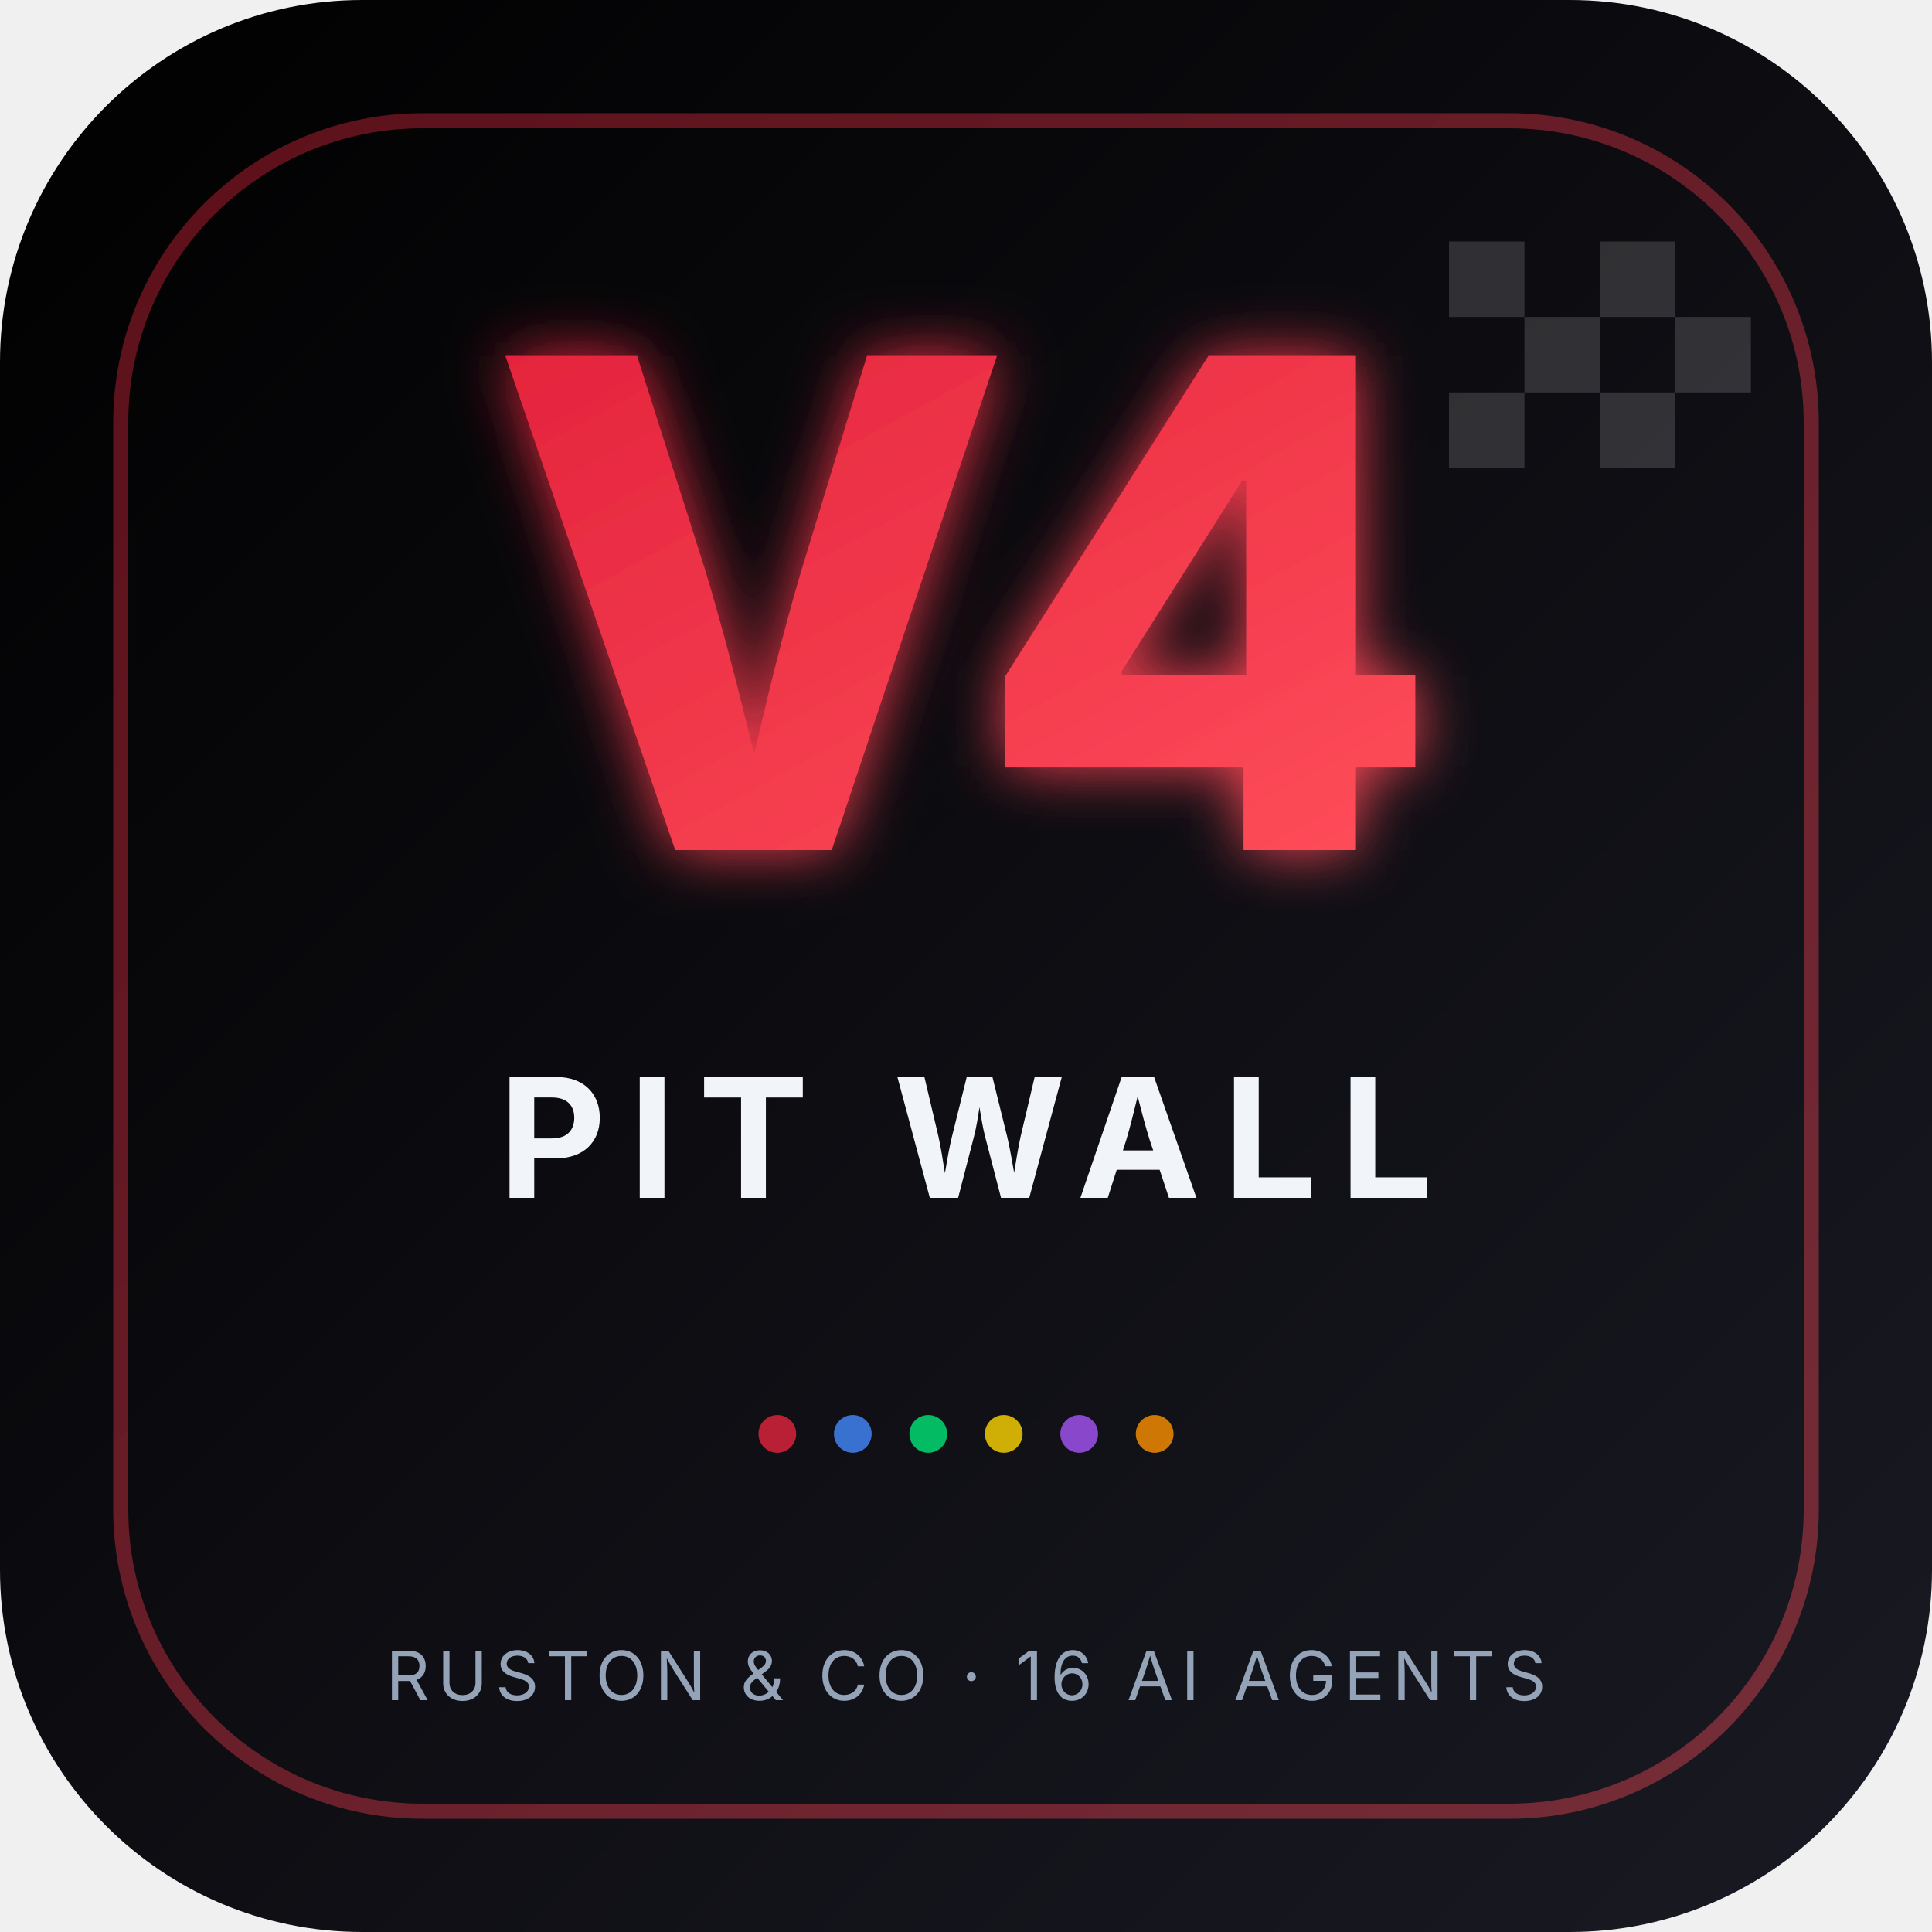
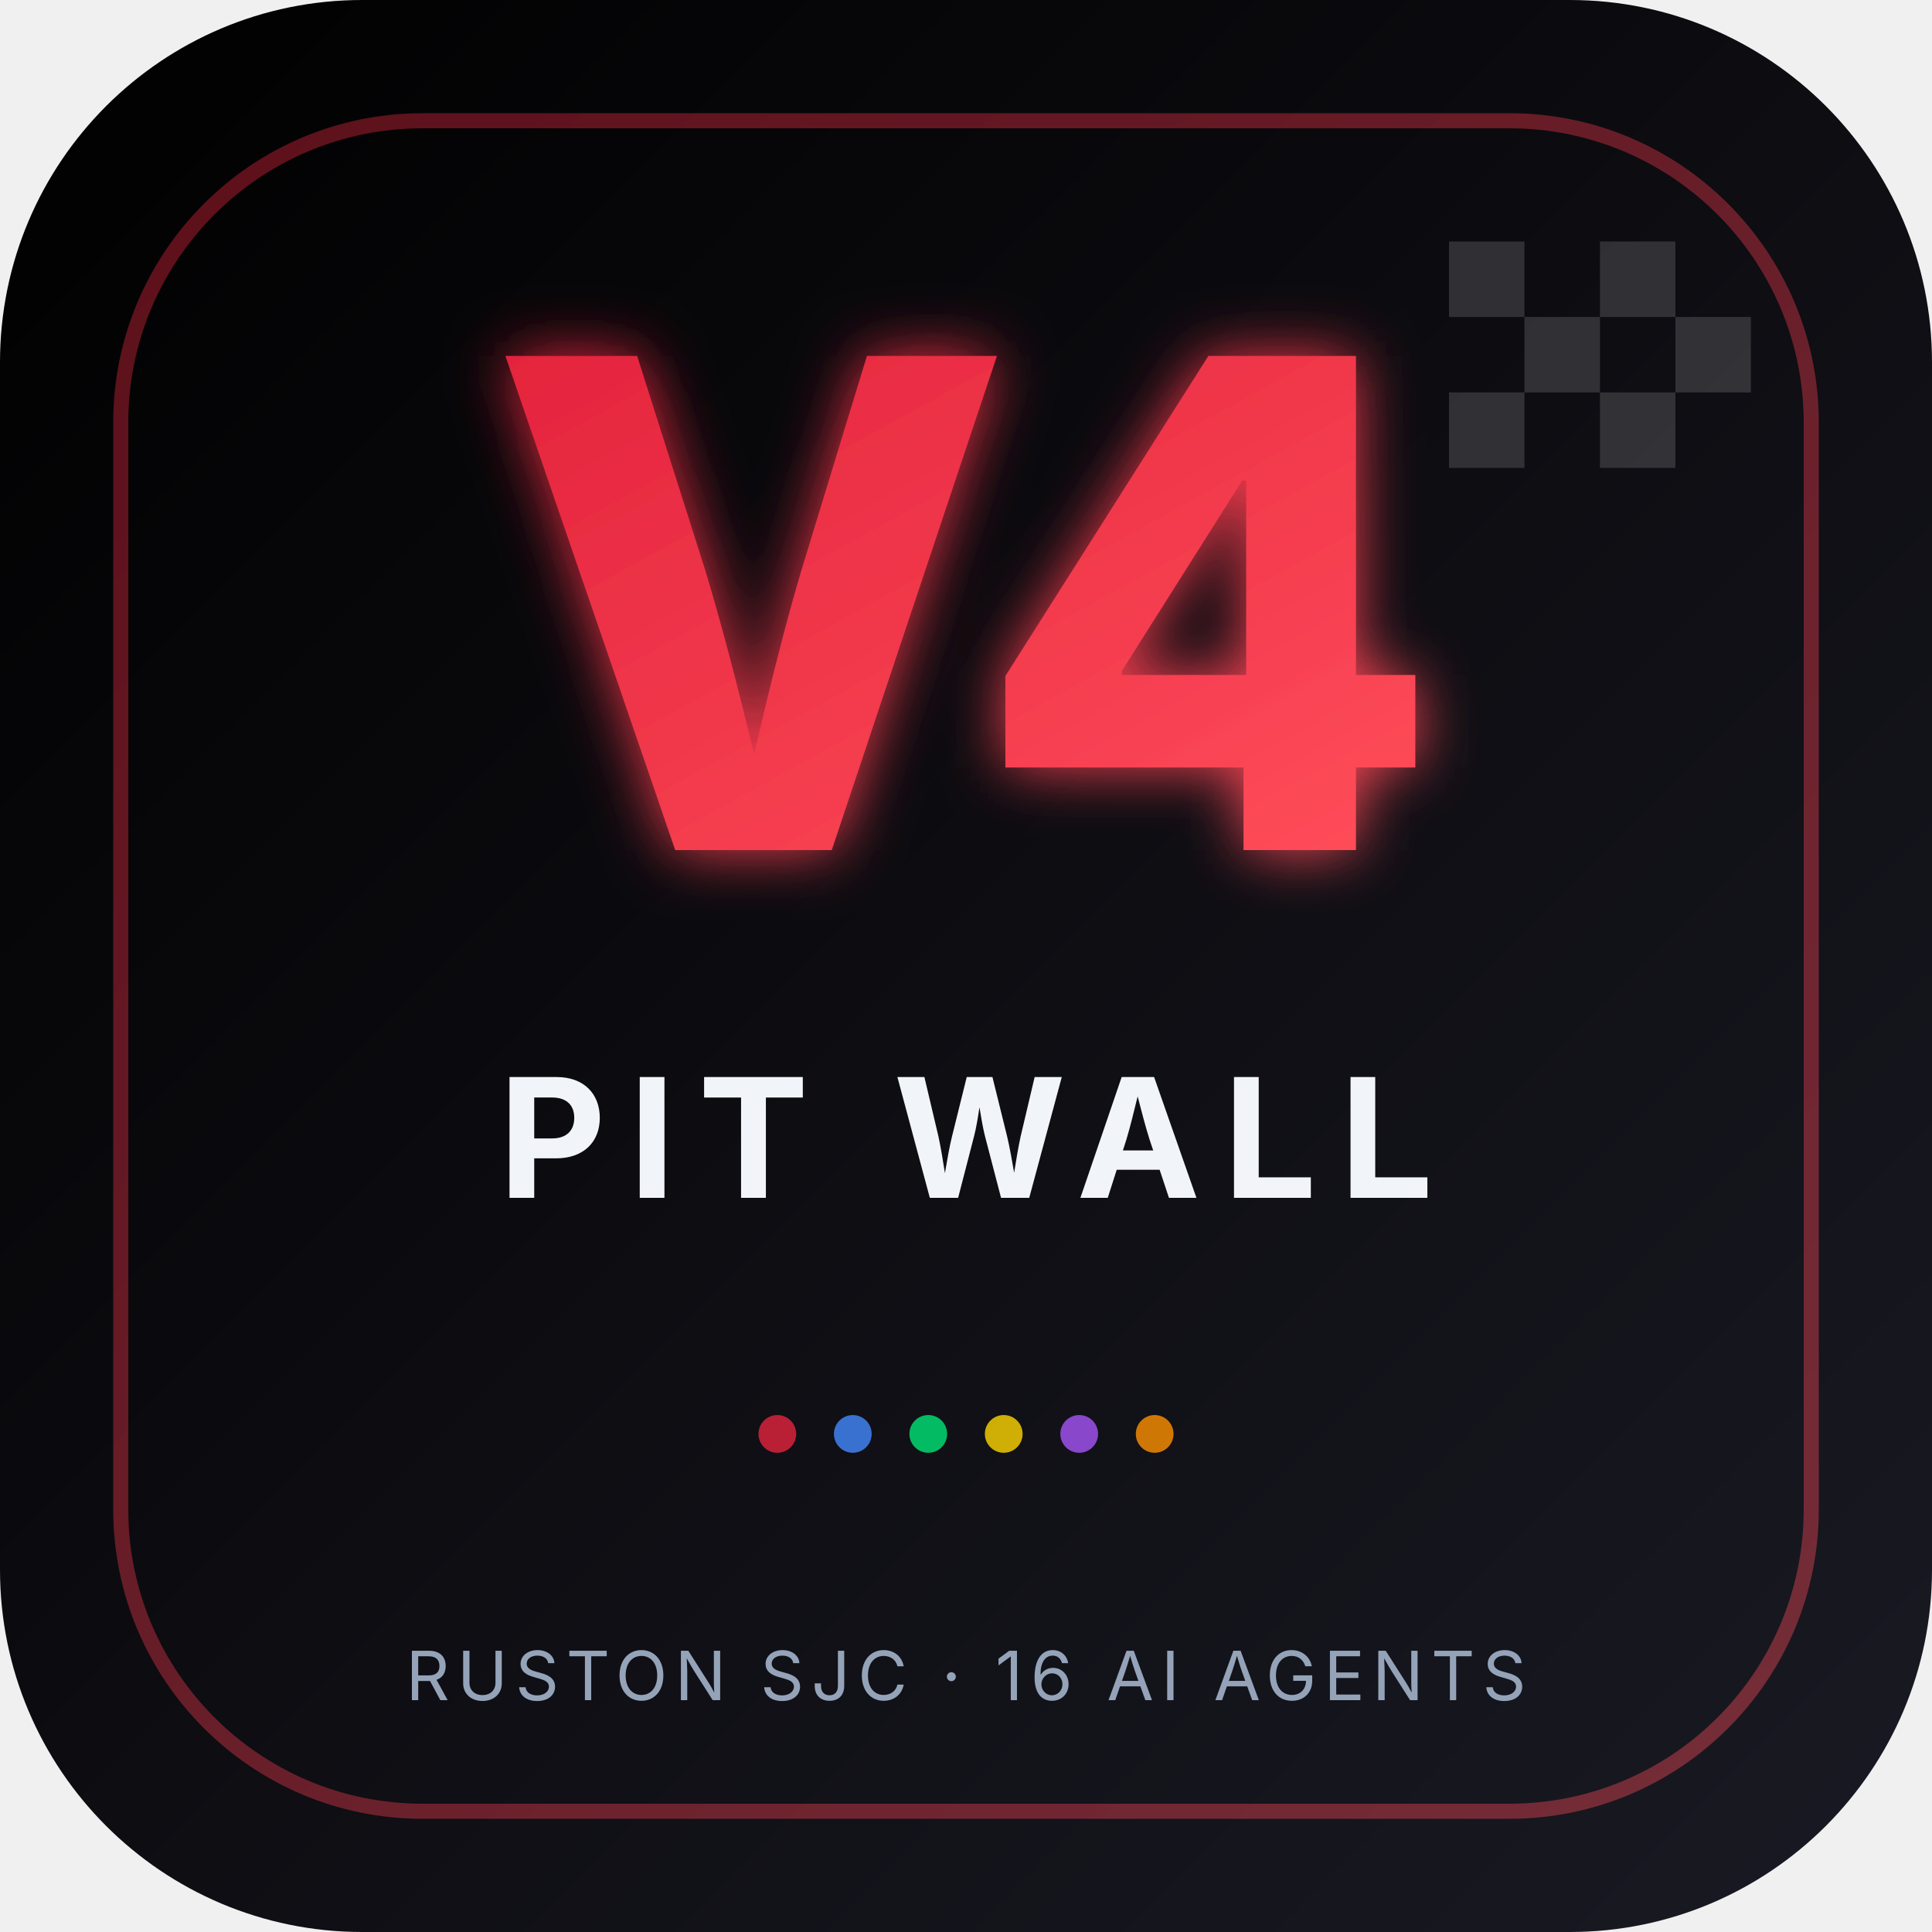
<svg xmlns="http://www.w3.org/2000/svg" viewBox="0 0 512 512">
  <defs>
    <linearGradient id="bg" x1="0%" y1="0%" x2="100%" y2="100%">
      <stop offset="0%" stop-color="#000000" />
      <stop offset="100%" stop-color="#1a1a24" />
    </linearGradient>
    <linearGradient id="accent" x1="0%" y1="0%" x2="100%" y2="100%">
      <stop offset="0%" stop-color="#e4243d" />
      <stop offset="100%" stop-color="#ff4d5a" />
    </linearGradient>
    <filter id="glow" x="-50%" y="-50%" width="200%" height="200%">
      <feGaussianBlur stdDeviation="8" result="blur" />
      <feMerge>
        <feMergeNode in="blur" />
        <feMergeNode in="SourceGraphic" />
      </feMerge>
    </filter>
  </defs>
  <rect width="512" height="512" rx="96" fill="url(#bg)" />
  <rect x="32" y="32" width="448" height="448" rx="80" fill="none" stroke="url(#accent)" stroke-width="4" opacity="0.4" />
  <g opacity="0.15">
    <rect x="384" y="64" width="20" height="20" fill="#ffffff" />
    <rect x="424" y="64" width="20" height="20" fill="#ffffff" />
    <rect x="404" y="84" width="20" height="20" fill="#ffffff" />
    <rect x="444" y="84" width="20" height="20" fill="#ffffff" />
    <rect x="384" y="104" width="20" height="20" fill="#ffffff" />
    <rect x="424" y="104" width="20" height="20" fill="#ffffff" />
  </g>
  <text x="50%" y="44%" text-anchor="middle" font-family="'Space Grotesk', 'Inter', sans-serif" font-size="180" font-weight="800" fill="url(#accent)" filter="url(#glow)" letter-spacing="-4">V4</text>
  <text x="50%" y="62%" text-anchor="middle" font-family="'Space Grotesk', 'Inter', sans-serif" font-size="44" font-weight="700" fill="#f1f5f9" letter-spacing="6">PIT WALL</text>
  <g opacity="0.8">
    <circle cx="206" cy="380" r="5" fill="#e4243d" />
    <circle cx="226" cy="380" r="5" fill="#448aff" />
    <circle cx="246" cy="380" r="5" fill="#00e676" />
    <circle cx="266" cy="380" r="5" fill="#ffd600" />
    <circle cx="286" cy="380" r="5" fill="#a855f7" />
    <circle cx="306" cy="380" r="5" fill="#ff9100" />
  </g>
-   <text x="50%" y="88%" text-anchor="middle" font-family="'Inter', sans-serif" font-size="18" fill="#94a3b8" letter-spacing="2">RUSTON &amp; CO · 16 AI AGENTS</text>
+   <text x="50%" y="88%" text-anchor="middle" font-family="'Inter', sans-serif" font-size="18" fill="#94a3b8" letter-spacing="2">RUSTON SJC · 16 AI AGENTS</text>
</svg>
